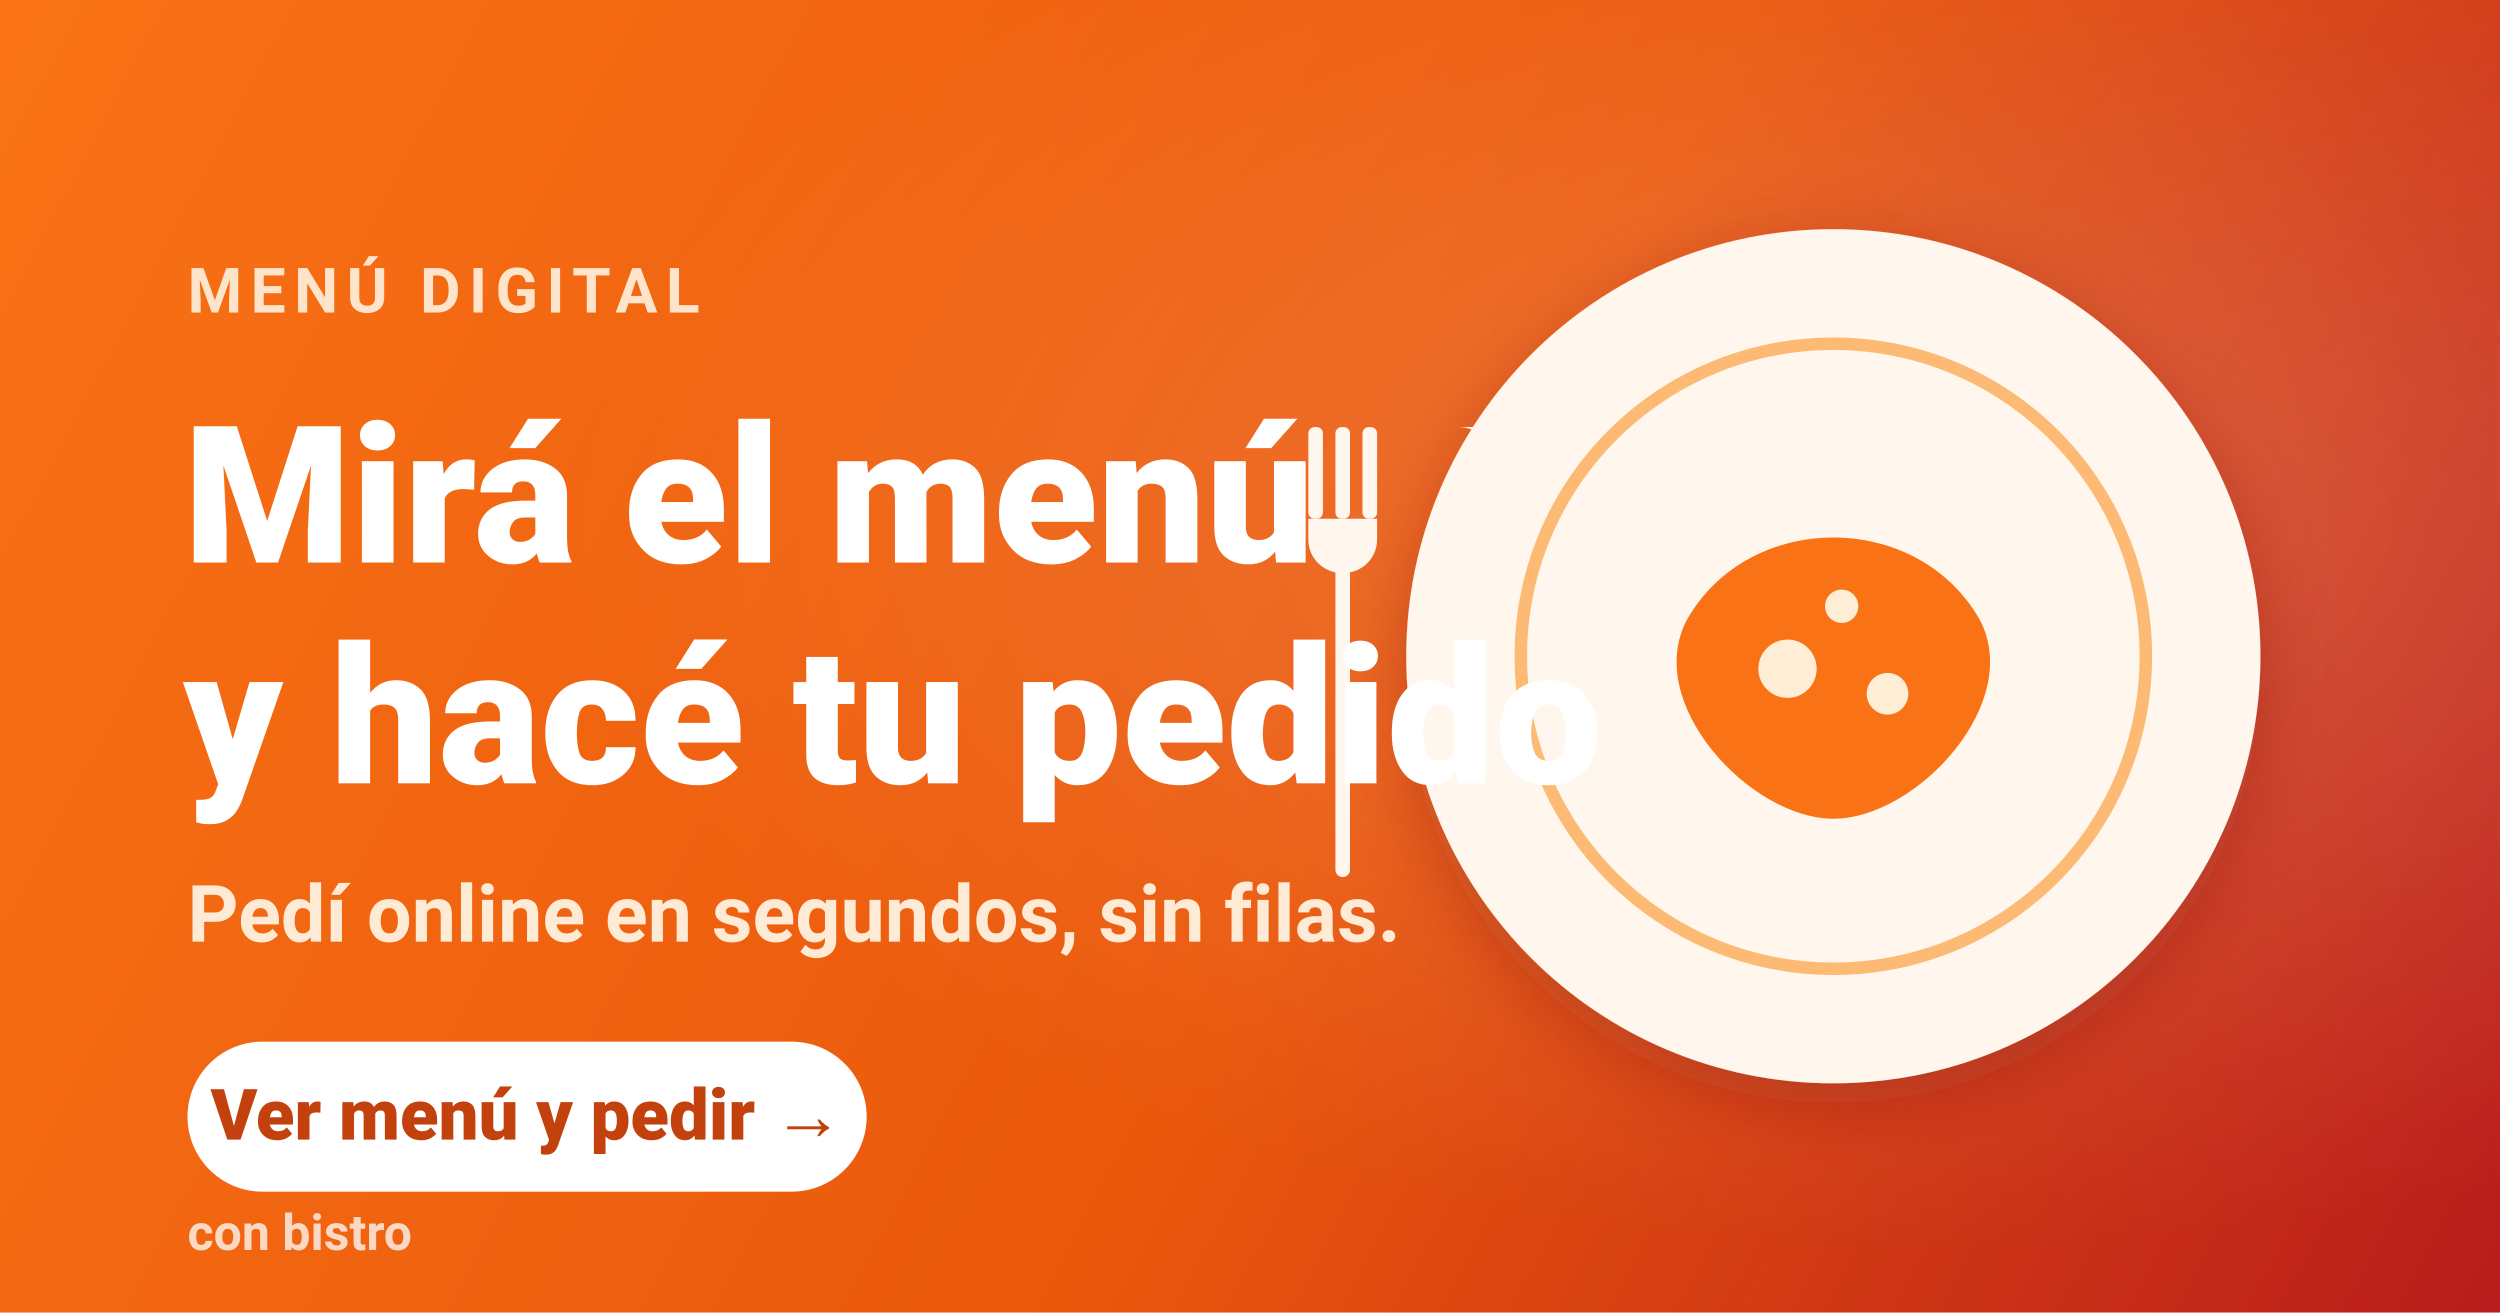
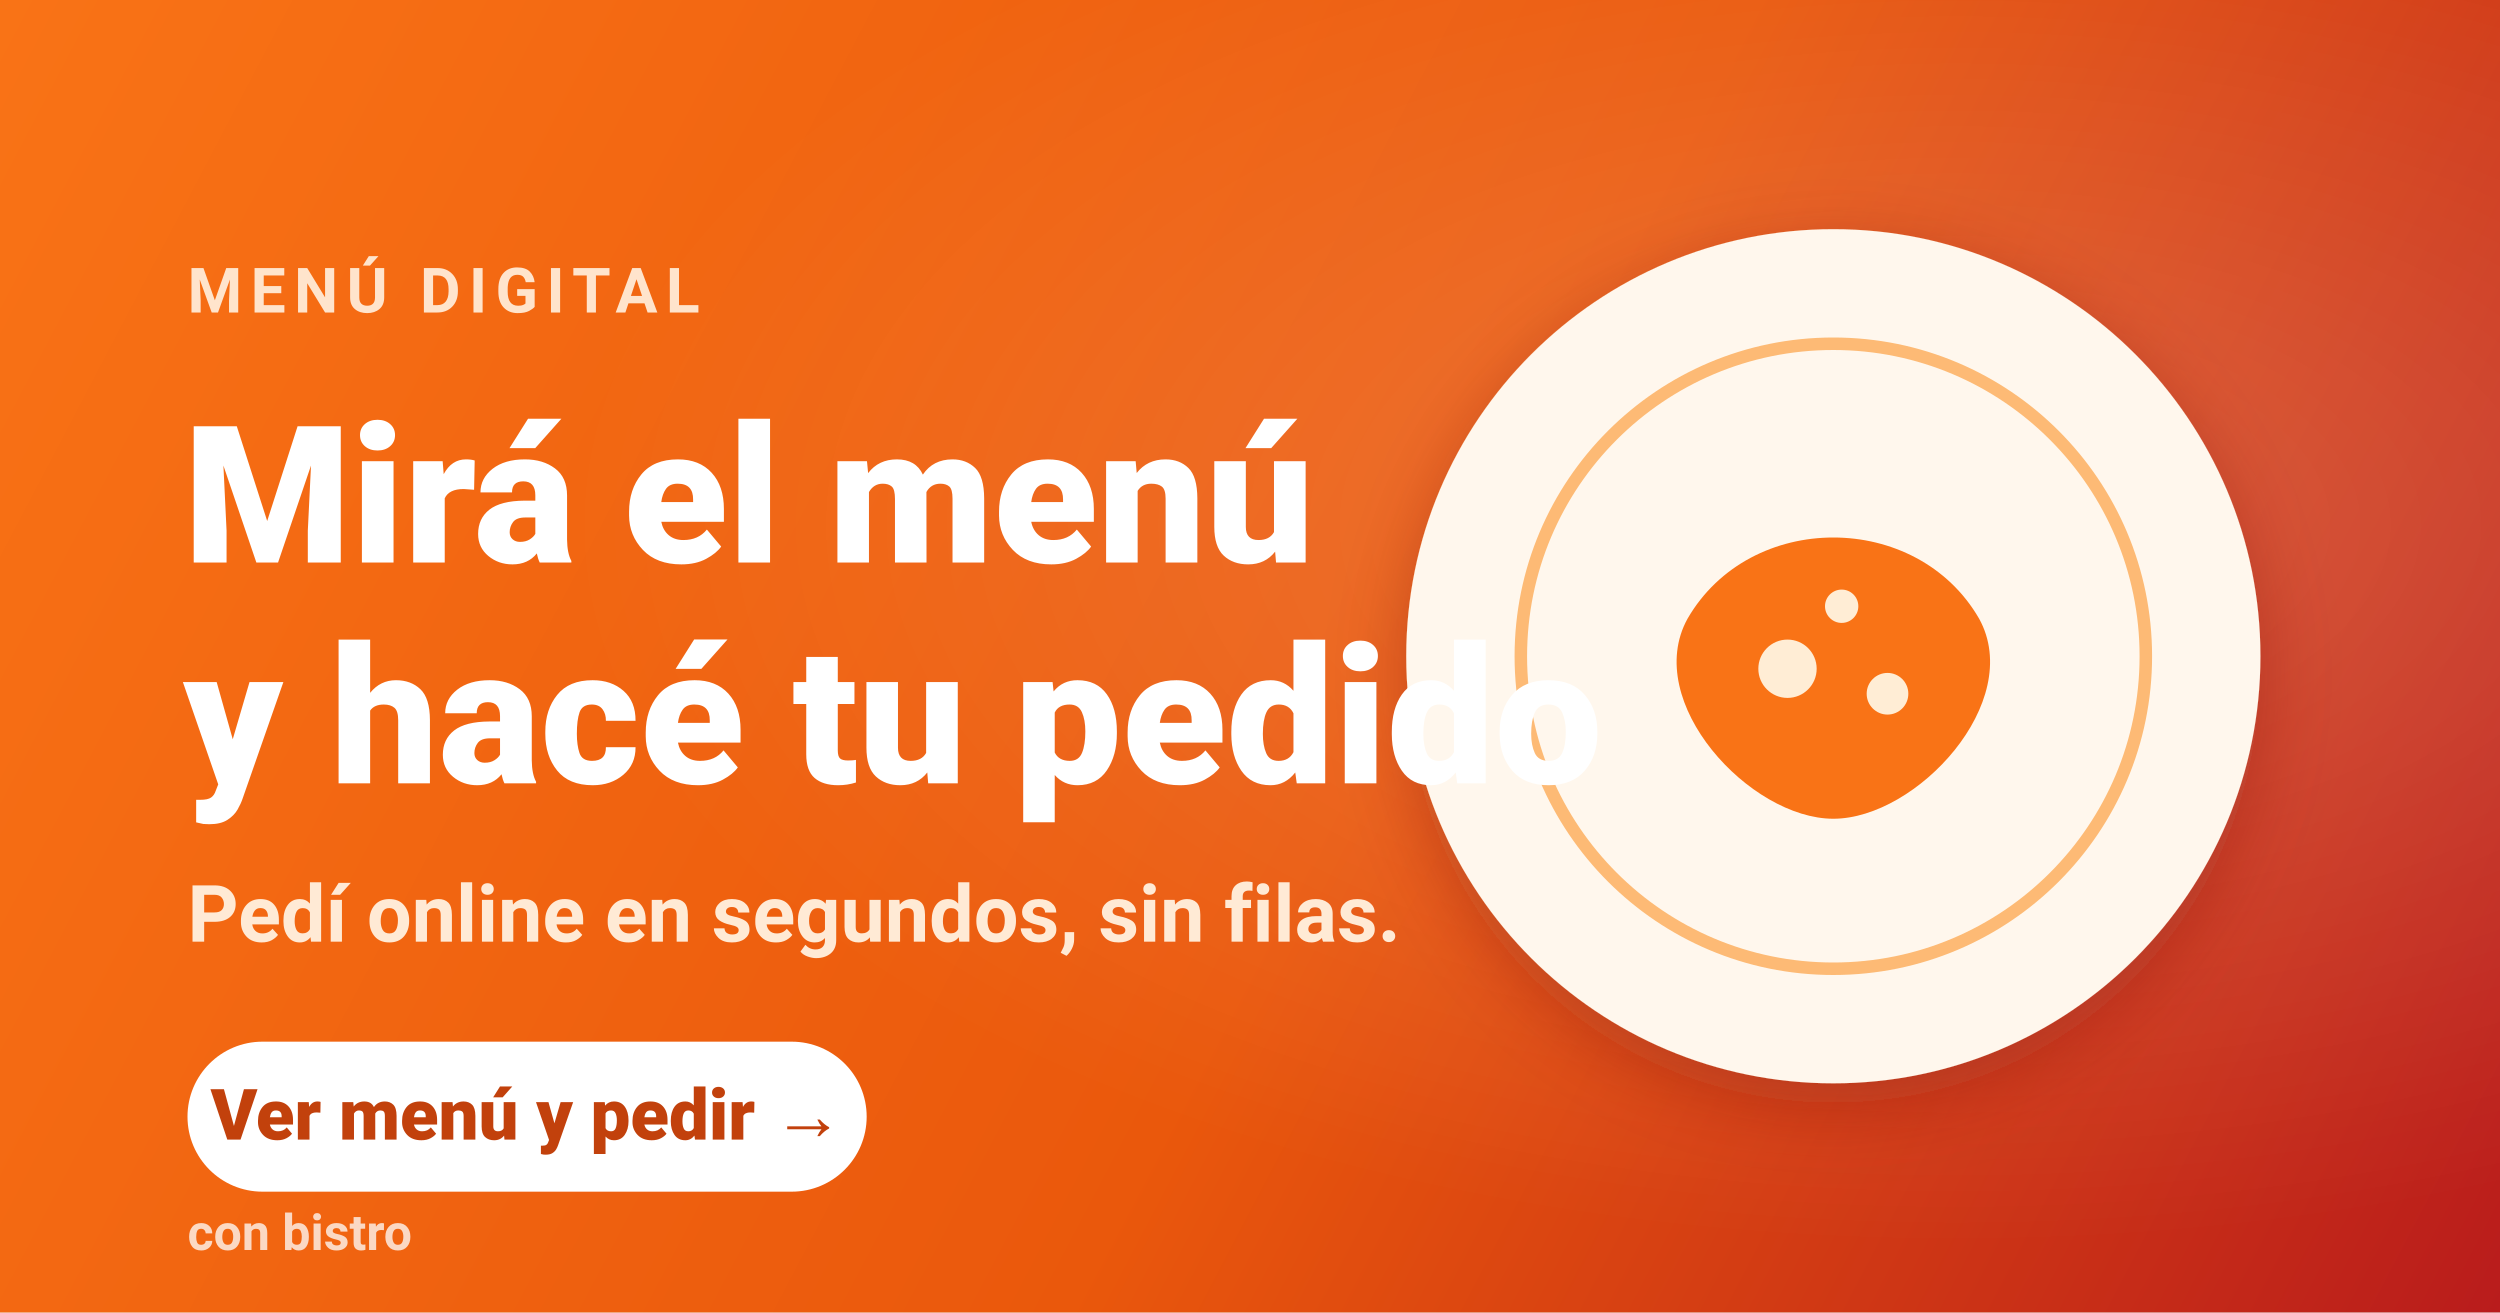
<svg xmlns="http://www.w3.org/2000/svg" width="1200" height="630" viewBox="0 0 1200 630" fill="none" role="img" aria-label="Mirá el menú y hacé tu pedido">
  <defs>
    <linearGradient id="bg" x1="0" y1="0" x2="1200" y2="630" gradientUnits="userSpaceOnUse">
      <stop offset="0" stop-color="#F97316" />
      <stop offset="0.55" stop-color="#EA580C" />
      <stop offset="1" stop-color="#B91C1C" />
    </linearGradient>
    <radialGradient id="glow" cx="0.78" cy="0.4" r="0.55">
      <stop offset="0" stop-color="#FFFFFF" stop-opacity="0.18" />
      <stop offset="1" stop-color="#FFFFFF" stop-opacity="0" />
    </radialGradient>
    <filter id="soft" x="-20%" y="-20%" width="140%" height="140%">
      <feDropShadow dx="0" dy="10" stdDeviation="18" flood-color="#7F1D1D" flood-opacity="0.35" />
    </filter>
    <style>
      .h { font-family: system-ui, -apple-system, "Segoe UI", Roboto, Arial, sans-serif; font-weight: 800; }
      .m { font-family: system-ui, -apple-system, "Segoe UI", Roboto, Arial, sans-serif; font-weight: 600; }
    </style>
  </defs>
  <rect width="1200" height="630" fill="url(#bg)" />
  <rect width="1200" height="630" fill="url(#glow)" />
  <g filter="url(#soft)" transform="translate(880 315)">
    <circle r="205" fill="#FFF7ED" />
    <circle r="150" fill="none" stroke="#FDBA74" stroke-width="6" />
    <path d="M-70 -18 C -40 -70 40 -70 70 -18 C 92 22 40 78 0 78 C -40 78 -92 22 -70 -18 Z" fill="#F97316" />
    <circle cx="-22" cy="6" r="14" fill="#FFEDD5" />
    <circle cx="26" cy="18" r="10" fill="#FFEDD5" />
    <circle cx="4" cy="-24" r="8" fill="#FFEDD5" />
  </g>
-   <g transform="translate(628 205)" fill="#FFF7ED">
-     <rect x="0" y="0" width="7" height="44" rx="3" />
-     <rect x="13" y="0" width="7" height="44" rx="3" />
-     <rect x="26" y="0" width="7" height="44" rx="3" />
-     <path d="M0 44 h33 v10 a16 16 0 0 1 -16 16 h-1 a16 16 0 0 1 -16 -16 Z" />
-     <rect x="13" y="66" width="7" height="150" rx="3.5" />
-   </g>
-   <g transform="translate(700 205)" fill="#FFF7ED">
-     <path d="M0 0 c 18 0 30 26 30 70 h-14 v146 h-8 V0 Z" />
-   </g>
  <text x="90" y="150" class="m" font-size="30" letter-spacing="4" fill="#FFE4CC">MENÚ DIGITAL</text>
  <text x="88" y="270" class="h" font-size="92" fill="#FFFFFF">Mirá el menú</text>
  <text x="88" y="376" class="h" font-size="92" fill="#FFFFFF">y hacé tu pedido</text>
  <text x="90" y="452" class="m" font-size="38" fill="#FFEAD5">Pedí online en segundos, sin filas.</text>
  <g transform="translate(90 500)">
    <rect width="326" height="72" rx="36" fill="#FFFFFF" />
    <text x="163" y="47" text-anchor="middle" class="h" font-size="34" fill="#C2410C">Ver menú y pedir →</text>
  </g>
  <text x="90" y="600" class="m" font-size="24" fill="#FFFFFF" opacity="0.75">con bistro</text>
</svg>
